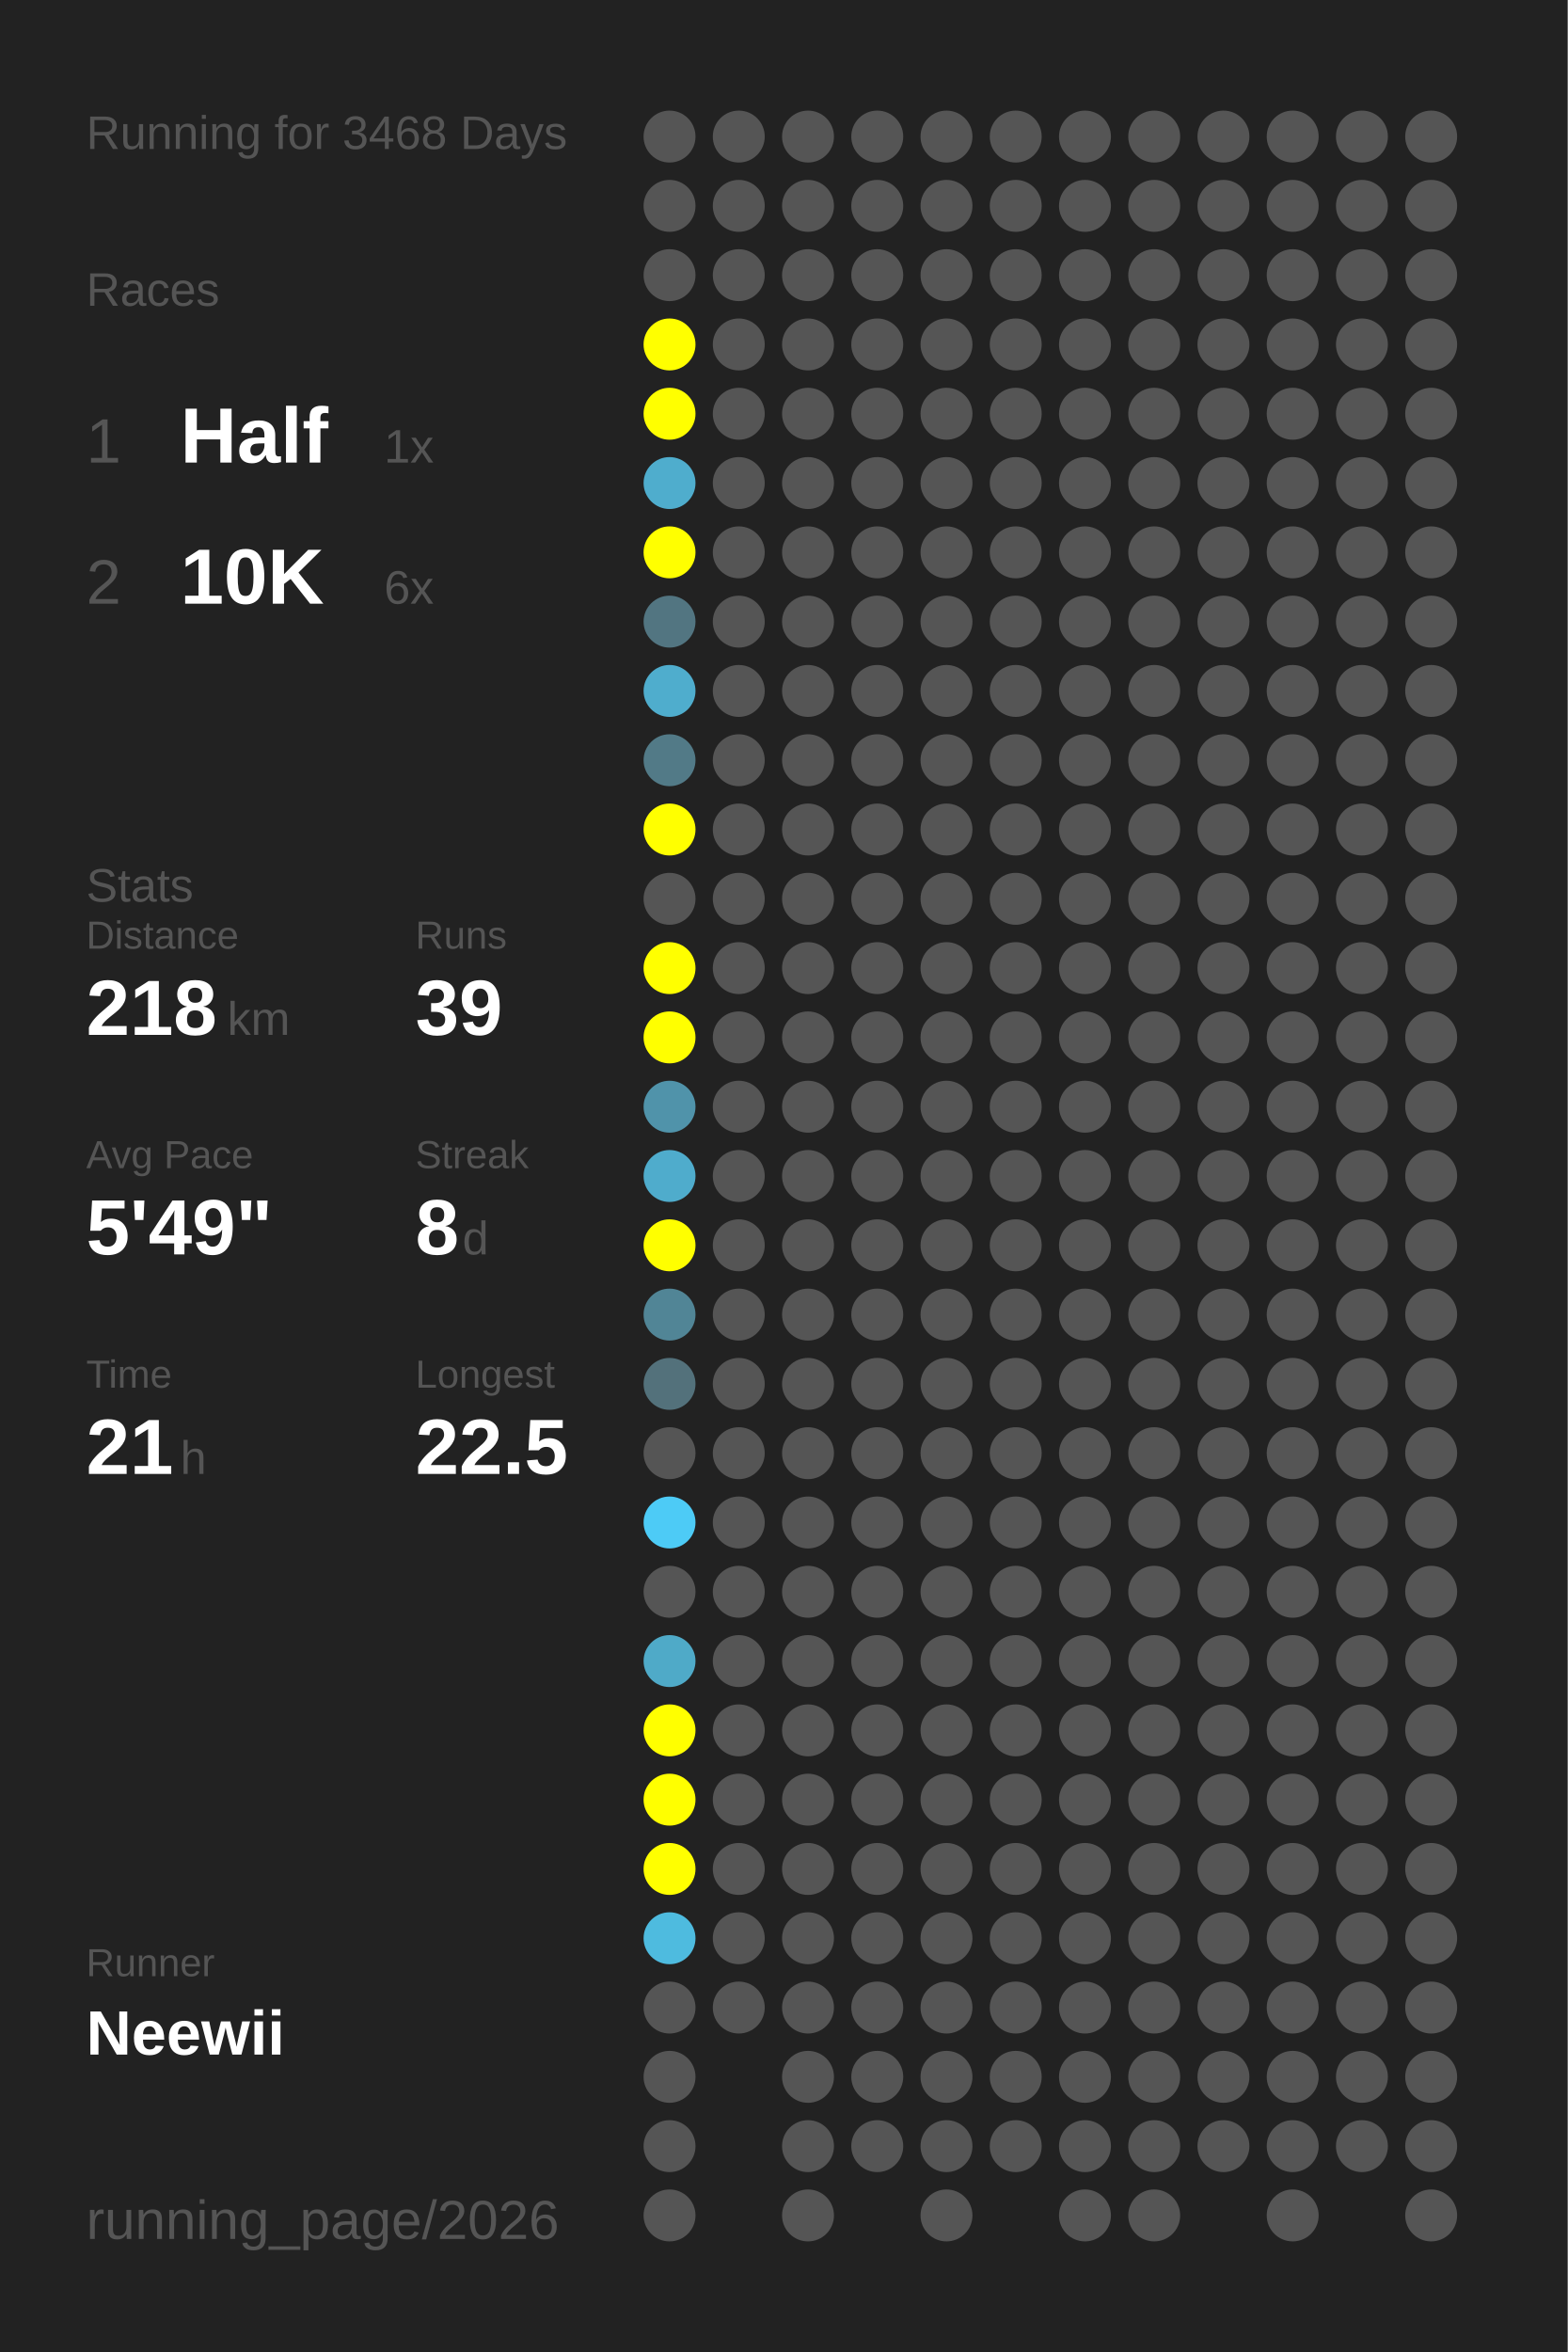
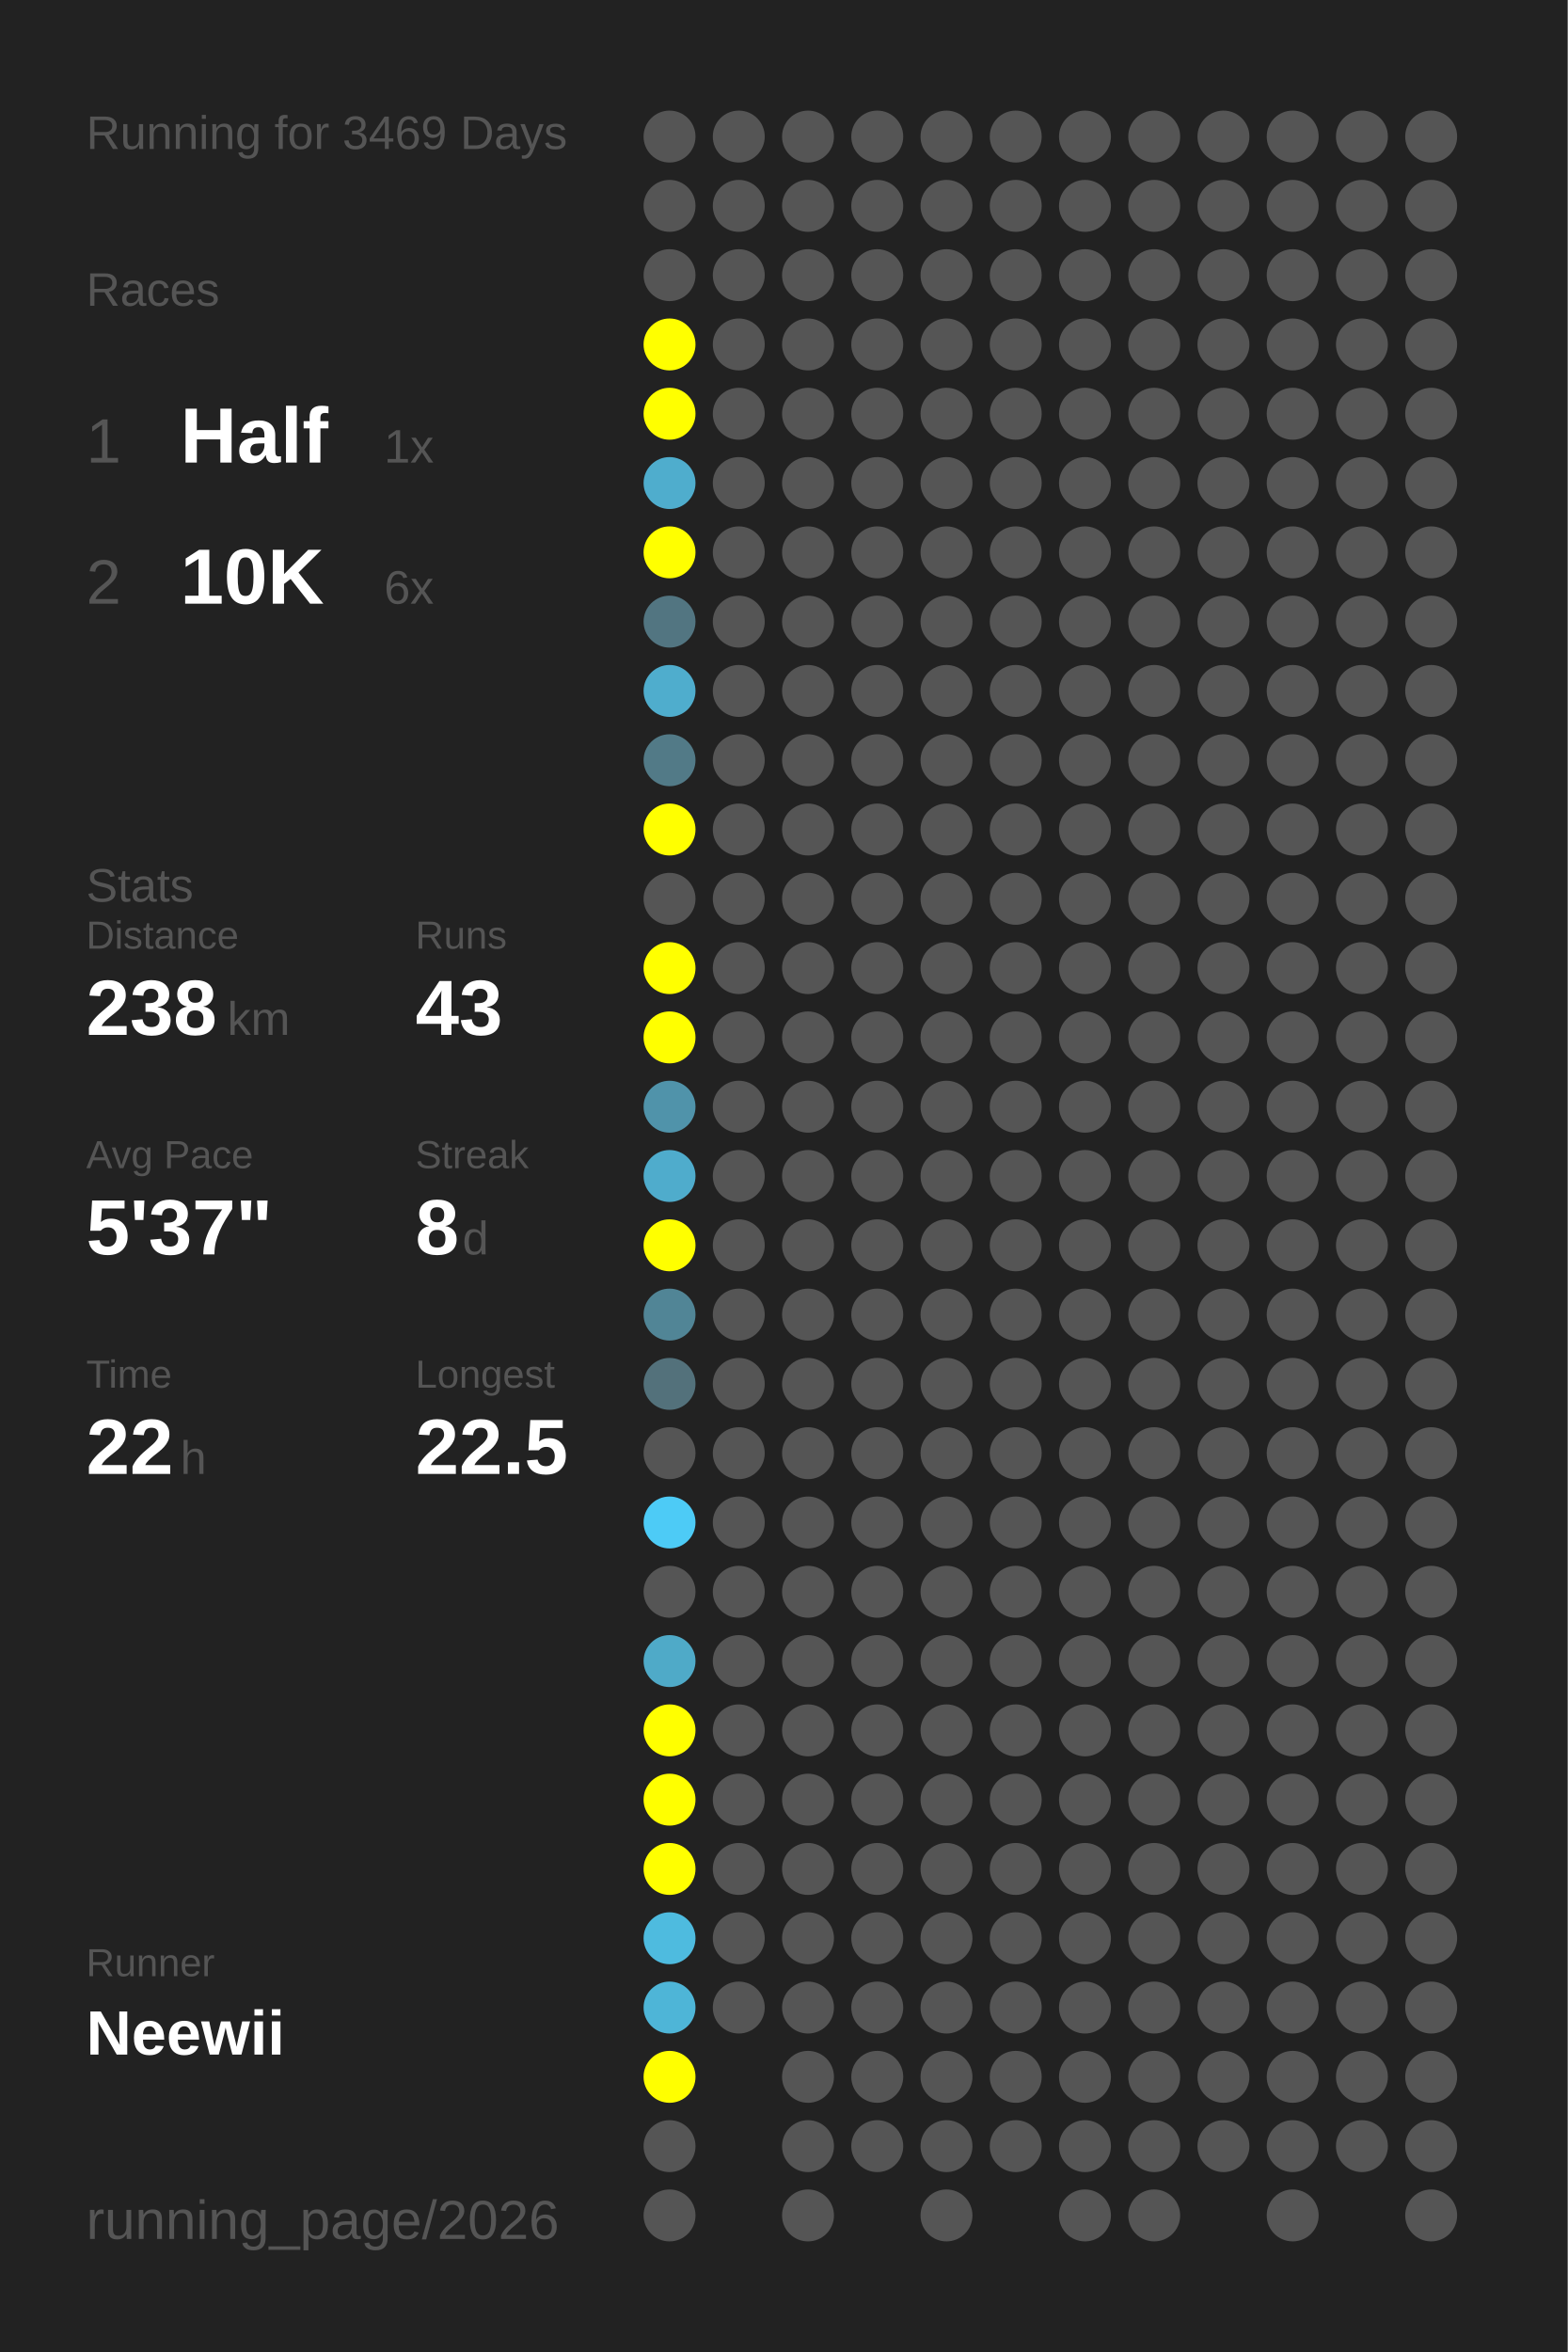
<svg xmlns="http://www.w3.org/2000/svg" baseProfile="full" height="300mm" version="1.1" viewBox="0,0,200,300" width="200mm">
  <defs />
  <rect fill="#222222" height="300" width="200" x="0" y="0" />
-   <text fill="#555555" style="font-size:6px; font-family:Arial;" x="11" y="19">Running for 3468 Days</text>
+   <text fill="#555555" style="font-size:6px; font-family:Arial;" x="11" y="19">Running for 3469 Days</text>
  <text fill="#555555" style="font-size:6px; font-family:Arial;" x="11" y="39">Races</text>
  <text fill="#555555" style="font-size:8px; font-family:Arial;" x="11" y="59">1</text>
  <text fill="#FFFFFF" style="font-size:10px; font-family:Arial; font-weight:bold;" x="23" y="59">Half</text>
  <text fill="#555555" style="font-size:6px; font-family:Arial;" x="49" y="59">1x</text>
  <text fill="#555555" style="font-size:8px; font-family:Arial;" x="11" y="77">2</text>
  <text fill="#FFFFFF" style="font-size:10px; font-family:Arial; font-weight:bold;" x="23" y="77">10K</text>
  <text fill="#555555" style="font-size:6px; font-family:Arial;" x="49" y="77">6x</text>
  <text fill="#555555" style="font-size:6px; font-family:Arial;" x="11" y="115">Stats</text>
  <text fill="#555555" style="font-size:5px; font-family:Arial;" x="11" y="121">Distance</text>
-   <text fill="#FFFFFF" style="font-size:10px; font-family:Arial; font-weight:bold;" x="11" y="132">218</text>
+   <text fill="#FFFFFF" style="font-size:10px; font-family:Arial; font-weight:bold;" x="11" y="132">238</text>
  <text fill="#555555" style="font-size:6px; font-family:Arial;" x="29" y="132">km</text>
  <text fill="#555555" style="font-size:5px; font-family:Arial;" x="53" y="121">Runs</text>
-   <text fill="#FFFFFF" style="font-size:10px; font-family:Arial; font-weight:bold;" x="53" y="132">39</text>
+   <text fill="#FFFFFF" style="font-size:10px; font-family:Arial; font-weight:bold;" x="53" y="132">43</text>
  <text fill="#555555" style="font-size:5px; font-family:Arial;" x="11" y="149">Avg Pace</text>
-   <text fill="#FFFFFF" style="font-size:10px; font-family:Arial; font-weight:bold;" x="11" y="160">5'49"</text>
+   <text fill="#FFFFFF" style="font-size:10px; font-family:Arial; font-weight:bold;" x="11" y="160">5'37"</text>
  <text fill="#555555" style="font-size:5px; font-family:Arial;" x="53" y="149">Streak</text>
  <text fill="#FFFFFF" style="font-size:10px; font-family:Arial; font-weight:bold;" x="53" y="160">8</text>
  <text fill="#555555" style="font-size:6px; font-family:Arial;" x="59" y="160">d</text>
  <text fill="#555555" style="font-size:5px; font-family:Arial;" x="11" y="177">Time</text>
-   <text fill="#FFFFFF" style="font-size:10px; font-family:Arial; font-weight:bold;" x="11" y="188">21</text>
+   <text fill="#FFFFFF" style="font-size:10px; font-family:Arial; font-weight:bold;" x="11" y="188">22</text>
  <text fill="#555555" style="font-size:6px; font-family:Arial;" x="23" y="188">h</text>
  <text fill="#555555" style="font-size:5px; font-family:Arial;" x="53" y="177">Longest</text>
  <text fill="#FFFFFF" style="font-size:10px; font-family:Arial; font-weight:bold;" x="53" y="188">22.5</text>
  <text fill="#555555" style="font-size:5px; font-family:Arial;" x="11" y="252.065">Runner</text>
  <text fill="#FFFFFF" style="font-size:8px; font-family:Arial; font-weight:bold;" x="11" y="262.065">Neewii</text>
  <text fill="#555555" style="font-size:7px; font-family:Arial;" x="11" y="285.581">running_page/2026</text>
  <circle cx="85.417" cy="17.419" fill="#555555" r="3.312" />
  <circle cx="85.417" cy="26.258" fill="#555555" r="3.312" />
  <circle cx="85.417" cy="35.097" fill="#555555" r="3.312" />
  <circle cx="85.417" cy="43.935" fill="#FFFF00" r="3.312" />
  <circle cx="85.417" cy="52.774" fill="#FFFF00" r="3.312" />
  <circle cx="85.417" cy="61.613" fill="#4fadcd" r="3.312" />
  <circle cx="85.417" cy="70.452" fill="#FFFF00" r="3.312" />
  <circle cx="85.417" cy="79.29" fill="#527581" r="3.312" />
  <circle cx="85.417" cy="88.129" fill="#4fadcd" r="3.312" />
  <circle cx="85.417" cy="96.968" fill="#527a87" r="3.312" />
  <circle cx="85.417" cy="105.806" fill="#FFFF00" r="3.312" />
  <circle cx="85.417" cy="114.645" fill="#555555" r="3.312" />
  <circle cx="85.417" cy="123.484" fill="#FFFF00" r="3.312" />
  <circle cx="85.417" cy="132.323" fill="#FFFF00" r="3.312" />
  <circle cx="85.417" cy="141.161" fill="#5093aa" r="3.312" />
  <circle cx="85.417" cy="150" fill="#4faccc" r="3.312" />
  <circle cx="85.417" cy="158.839" fill="#FFFF00" r="3.312" />
  <circle cx="85.417" cy="167.677" fill="#518596" r="3.312" />
  <circle cx="85.417" cy="176.516" fill="#53717b" r="3.312" />
  <circle cx="85.417" cy="185.355" fill="#555555" r="3.312" />
  <circle cx="85.417" cy="194.194" fill="#4dcbf6" r="3.312" />
  <circle cx="85.417" cy="203.032" fill="#555555" r="3.312" />
  <circle cx="85.417" cy="211.871" fill="#4faac8" r="3.312" />
  <circle cx="85.417" cy="220.71" fill="#FFFF00" r="3.312" />
  <circle cx="85.417" cy="229.548" fill="#FFFF00" r="3.312" />
  <circle cx="85.417" cy="238.387" fill="#FFFF00" r="3.312" />
  <circle cx="85.417" cy="247.226" fill="#4ebbdf" r="3.312" />
-   <circle cx="85.417" cy="256.065" fill="#555555" r="3.312" />
-   <circle cx="85.417" cy="264.903" fill="#555555" r="3.312" />
+   <circle cx="85.417" cy="256.065" fill="#4eb5d7" r="3.312" />
+   <circle cx="85.417" cy="264.903" fill="#FFFF00" r="3.312" />
  <circle cx="85.417" cy="273.742" fill="#555555" r="3.312" />
  <circle cx="85.417" cy="282.581" fill="#555555" r="3.312" />
  <circle cx="94.25" cy="17.419" fill="#555555" r="3.312" />
  <circle cx="94.25" cy="26.258" fill="#555555" r="3.312" />
  <circle cx="94.25" cy="35.097" fill="#555555" r="3.312" />
  <circle cx="94.25" cy="43.935" fill="#555555" r="3.312" />
  <circle cx="94.25" cy="52.774" fill="#555555" r="3.312" />
  <circle cx="94.25" cy="61.613" fill="#555555" r="3.312" />
  <circle cx="94.25" cy="70.452" fill="#555555" r="3.312" />
  <circle cx="94.25" cy="79.29" fill="#555555" r="3.312" />
  <circle cx="94.25" cy="88.129" fill="#555555" r="3.312" />
  <circle cx="94.25" cy="96.968" fill="#555555" r="3.312" />
  <circle cx="94.25" cy="105.806" fill="#555555" r="3.312" />
  <circle cx="94.25" cy="114.645" fill="#555555" r="3.312" />
  <circle cx="94.25" cy="123.484" fill="#555555" r="3.312" />
  <circle cx="94.25" cy="132.323" fill="#555555" r="3.312" />
  <circle cx="94.25" cy="141.161" fill="#555555" r="3.312" />
  <circle cx="94.25" cy="150" fill="#555555" r="3.312" />
  <circle cx="94.25" cy="158.839" fill="#555555" r="3.312" />
  <circle cx="94.25" cy="167.677" fill="#555555" r="3.312" />
  <circle cx="94.25" cy="176.516" fill="#555555" r="3.312" />
  <circle cx="94.25" cy="185.355" fill="#555555" r="3.312" />
  <circle cx="94.25" cy="194.194" fill="#555555" r="3.312" />
  <circle cx="94.25" cy="203.032" fill="#555555" r="3.312" />
  <circle cx="94.25" cy="211.871" fill="#555555" r="3.312" />
  <circle cx="94.25" cy="220.71" fill="#555555" r="3.312" />
  <circle cx="94.25" cy="229.548" fill="#555555" r="3.312" />
  <circle cx="94.25" cy="238.387" fill="#555555" r="3.312" />
  <circle cx="94.25" cy="247.226" fill="#555555" r="3.312" />
  <circle cx="94.25" cy="256.065" fill="#555555" r="3.312" />
  <circle cx="103.083" cy="17.419" fill="#555555" r="3.312" />
  <circle cx="103.083" cy="26.258" fill="#555555" r="3.312" />
  <circle cx="103.083" cy="35.097" fill="#555555" r="3.312" />
  <circle cx="103.083" cy="43.935" fill="#555555" r="3.312" />
  <circle cx="103.083" cy="52.774" fill="#555555" r="3.312" />
  <circle cx="103.083" cy="61.613" fill="#555555" r="3.312" />
  <circle cx="103.083" cy="70.452" fill="#555555" r="3.312" />
  <circle cx="103.083" cy="79.29" fill="#555555" r="3.312" />
  <circle cx="103.083" cy="88.129" fill="#555555" r="3.312" />
  <circle cx="103.083" cy="96.968" fill="#555555" r="3.312" />
  <circle cx="103.083" cy="105.806" fill="#555555" r="3.312" />
  <circle cx="103.083" cy="114.645" fill="#555555" r="3.312" />
  <circle cx="103.083" cy="123.484" fill="#555555" r="3.312" />
  <circle cx="103.083" cy="132.323" fill="#555555" r="3.312" />
  <circle cx="103.083" cy="141.161" fill="#555555" r="3.312" />
  <circle cx="103.083" cy="150" fill="#555555" r="3.312" />
  <circle cx="103.083" cy="158.839" fill="#555555" r="3.312" />
  <circle cx="103.083" cy="167.677" fill="#555555" r="3.312" />
  <circle cx="103.083" cy="176.516" fill="#555555" r="3.312" />
  <circle cx="103.083" cy="185.355" fill="#555555" r="3.312" />
  <circle cx="103.083" cy="194.194" fill="#555555" r="3.312" />
  <circle cx="103.083" cy="203.032" fill="#555555" r="3.312" />
  <circle cx="103.083" cy="211.871" fill="#555555" r="3.312" />
  <circle cx="103.083" cy="220.71" fill="#555555" r="3.312" />
  <circle cx="103.083" cy="229.548" fill="#555555" r="3.312" />
  <circle cx="103.083" cy="238.387" fill="#555555" r="3.312" />
  <circle cx="103.083" cy="247.226" fill="#555555" r="3.312" />
  <circle cx="103.083" cy="256.065" fill="#555555" r="3.312" />
  <circle cx="103.083" cy="264.903" fill="#555555" r="3.312" />
  <circle cx="103.083" cy="273.742" fill="#555555" r="3.312" />
  <circle cx="103.083" cy="282.581" fill="#555555" r="3.312" />
  <circle cx="111.917" cy="17.419" fill="#555555" r="3.312" />
  <circle cx="111.917" cy="26.258" fill="#555555" r="3.312" />
  <circle cx="111.917" cy="35.097" fill="#555555" r="3.312" />
  <circle cx="111.917" cy="43.935" fill="#555555" r="3.312" />
  <circle cx="111.917" cy="52.774" fill="#555555" r="3.312" />
  <circle cx="111.917" cy="61.613" fill="#555555" r="3.312" />
  <circle cx="111.917" cy="70.452" fill="#555555" r="3.312" />
  <circle cx="111.917" cy="79.29" fill="#555555" r="3.312" />
  <circle cx="111.917" cy="88.129" fill="#555555" r="3.312" />
  <circle cx="111.917" cy="96.968" fill="#555555" r="3.312" />
  <circle cx="111.917" cy="105.806" fill="#555555" r="3.312" />
  <circle cx="111.917" cy="114.645" fill="#555555" r="3.312" />
  <circle cx="111.917" cy="123.484" fill="#555555" r="3.312" />
  <circle cx="111.917" cy="132.323" fill="#555555" r="3.312" />
  <circle cx="111.917" cy="141.161" fill="#555555" r="3.312" />
  <circle cx="111.917" cy="150" fill="#555555" r="3.312" />
  <circle cx="111.917" cy="158.839" fill="#555555" r="3.312" />
  <circle cx="111.917" cy="167.677" fill="#555555" r="3.312" />
  <circle cx="111.917" cy="176.516" fill="#555555" r="3.312" />
  <circle cx="111.917" cy="185.355" fill="#555555" r="3.312" />
  <circle cx="111.917" cy="194.194" fill="#555555" r="3.312" />
  <circle cx="111.917" cy="203.032" fill="#555555" r="3.312" />
  <circle cx="111.917" cy="211.871" fill="#555555" r="3.312" />
  <circle cx="111.917" cy="220.71" fill="#555555" r="3.312" />
  <circle cx="111.917" cy="229.548" fill="#555555" r="3.312" />
  <circle cx="111.917" cy="238.387" fill="#555555" r="3.312" />
  <circle cx="111.917" cy="247.226" fill="#555555" r="3.312" />
  <circle cx="111.917" cy="256.065" fill="#555555" r="3.312" />
  <circle cx="111.917" cy="264.903" fill="#555555" r="3.312" />
  <circle cx="111.917" cy="273.742" fill="#555555" r="3.312" />
  <circle cx="120.75" cy="17.419" fill="#555555" r="3.312" />
  <circle cx="120.75" cy="26.258" fill="#555555" r="3.312" />
  <circle cx="120.75" cy="35.097" fill="#555555" r="3.312" />
  <circle cx="120.75" cy="43.935" fill="#555555" r="3.312" />
  <circle cx="120.75" cy="52.774" fill="#555555" r="3.312" />
  <circle cx="120.75" cy="61.613" fill="#555555" r="3.312" />
  <circle cx="120.75" cy="70.452" fill="#555555" r="3.312" />
  <circle cx="120.75" cy="79.29" fill="#555555" r="3.312" />
  <circle cx="120.75" cy="88.129" fill="#555555" r="3.312" />
  <circle cx="120.75" cy="96.968" fill="#555555" r="3.312" />
  <circle cx="120.75" cy="105.806" fill="#555555" r="3.312" />
  <circle cx="120.75" cy="114.645" fill="#555555" r="3.312" />
  <circle cx="120.75" cy="123.484" fill="#555555" r="3.312" />
  <circle cx="120.75" cy="132.323" fill="#555555" r="3.312" />
  <circle cx="120.75" cy="141.161" fill="#555555" r="3.312" />
  <circle cx="120.75" cy="150" fill="#555555" r="3.312" />
  <circle cx="120.75" cy="158.839" fill="#555555" r="3.312" />
  <circle cx="120.75" cy="167.677" fill="#555555" r="3.312" />
  <circle cx="120.75" cy="176.516" fill="#555555" r="3.312" />
  <circle cx="120.75" cy="185.355" fill="#555555" r="3.312" />
  <circle cx="120.75" cy="194.194" fill="#555555" r="3.312" />
  <circle cx="120.75" cy="203.032" fill="#555555" r="3.312" />
  <circle cx="120.75" cy="211.871" fill="#555555" r="3.312" />
  <circle cx="120.75" cy="220.71" fill="#555555" r="3.312" />
  <circle cx="120.75" cy="229.548" fill="#555555" r="3.312" />
  <circle cx="120.75" cy="238.387" fill="#555555" r="3.312" />
  <circle cx="120.75" cy="247.226" fill="#555555" r="3.312" />
  <circle cx="120.75" cy="256.065" fill="#555555" r="3.312" />
  <circle cx="120.75" cy="264.903" fill="#555555" r="3.312" />
  <circle cx="120.75" cy="273.742" fill="#555555" r="3.312" />
  <circle cx="120.75" cy="282.581" fill="#555555" r="3.312" />
  <circle cx="129.583" cy="17.419" fill="#555555" r="3.312" />
  <circle cx="129.583" cy="26.258" fill="#555555" r="3.312" />
  <circle cx="129.583" cy="35.097" fill="#555555" r="3.312" />
  <circle cx="129.583" cy="43.935" fill="#555555" r="3.312" />
  <circle cx="129.583" cy="52.774" fill="#555555" r="3.312" />
  <circle cx="129.583" cy="61.613" fill="#555555" r="3.312" />
  <circle cx="129.583" cy="70.452" fill="#555555" r="3.312" />
  <circle cx="129.583" cy="79.29" fill="#555555" r="3.312" />
  <circle cx="129.583" cy="88.129" fill="#555555" r="3.312" />
  <circle cx="129.583" cy="96.968" fill="#555555" r="3.312" />
  <circle cx="129.583" cy="105.806" fill="#555555" r="3.312" />
  <circle cx="129.583" cy="114.645" fill="#555555" r="3.312" />
  <circle cx="129.583" cy="123.484" fill="#555555" r="3.312" />
  <circle cx="129.583" cy="132.323" fill="#555555" r="3.312" />
  <circle cx="129.583" cy="141.161" fill="#555555" r="3.312" />
  <circle cx="129.583" cy="150" fill="#555555" r="3.312" />
  <circle cx="129.583" cy="158.839" fill="#555555" r="3.312" />
  <circle cx="129.583" cy="167.677" fill="#555555" r="3.312" />
  <circle cx="129.583" cy="176.516" fill="#555555" r="3.312" />
  <circle cx="129.583" cy="185.355" fill="#555555" r="3.312" />
  <circle cx="129.583" cy="194.194" fill="#555555" r="3.312" />
  <circle cx="129.583" cy="203.032" fill="#555555" r="3.312" />
  <circle cx="129.583" cy="211.871" fill="#555555" r="3.312" />
  <circle cx="129.583" cy="220.71" fill="#555555" r="3.312" />
  <circle cx="129.583" cy="229.548" fill="#555555" r="3.312" />
  <circle cx="129.583" cy="238.387" fill="#555555" r="3.312" />
  <circle cx="129.583" cy="247.226" fill="#555555" r="3.312" />
  <circle cx="129.583" cy="256.065" fill="#555555" r="3.312" />
  <circle cx="129.583" cy="264.903" fill="#555555" r="3.312" />
  <circle cx="129.583" cy="273.742" fill="#555555" r="3.312" />
  <circle cx="138.417" cy="17.419" fill="#555555" r="3.312" />
  <circle cx="138.417" cy="26.258" fill="#555555" r="3.312" />
  <circle cx="138.417" cy="35.097" fill="#555555" r="3.312" />
  <circle cx="138.417" cy="43.935" fill="#555555" r="3.312" />
  <circle cx="138.417" cy="52.774" fill="#555555" r="3.312" />
  <circle cx="138.417" cy="61.613" fill="#555555" r="3.312" />
  <circle cx="138.417" cy="70.452" fill="#555555" r="3.312" />
  <circle cx="138.417" cy="79.29" fill="#555555" r="3.312" />
  <circle cx="138.417" cy="88.129" fill="#555555" r="3.312" />
  <circle cx="138.417" cy="96.968" fill="#555555" r="3.312" />
  <circle cx="138.417" cy="105.806" fill="#555555" r="3.312" />
  <circle cx="138.417" cy="114.645" fill="#555555" r="3.312" />
  <circle cx="138.417" cy="123.484" fill="#555555" r="3.312" />
  <circle cx="138.417" cy="132.323" fill="#555555" r="3.312" />
  <circle cx="138.417" cy="141.161" fill="#555555" r="3.312" />
  <circle cx="138.417" cy="150" fill="#555555" r="3.312" />
  <circle cx="138.417" cy="158.839" fill="#555555" r="3.312" />
  <circle cx="138.417" cy="167.677" fill="#555555" r="3.312" />
  <circle cx="138.417" cy="176.516" fill="#555555" r="3.312" />
  <circle cx="138.417" cy="185.355" fill="#555555" r="3.312" />
  <circle cx="138.417" cy="194.194" fill="#555555" r="3.312" />
  <circle cx="138.417" cy="203.032" fill="#555555" r="3.312" />
  <circle cx="138.417" cy="211.871" fill="#555555" r="3.312" />
  <circle cx="138.417" cy="220.71" fill="#555555" r="3.312" />
  <circle cx="138.417" cy="229.548" fill="#555555" r="3.312" />
  <circle cx="138.417" cy="238.387" fill="#555555" r="3.312" />
  <circle cx="138.417" cy="247.226" fill="#555555" r="3.312" />
  <circle cx="138.417" cy="256.065" fill="#555555" r="3.312" />
  <circle cx="138.417" cy="264.903" fill="#555555" r="3.312" />
  <circle cx="138.417" cy="273.742" fill="#555555" r="3.312" />
  <circle cx="138.417" cy="282.581" fill="#555555" r="3.312" />
  <circle cx="147.25" cy="17.419" fill="#555555" r="3.312" />
  <circle cx="147.25" cy="26.258" fill="#555555" r="3.312" />
  <circle cx="147.25" cy="35.097" fill="#555555" r="3.312" />
  <circle cx="147.25" cy="43.935" fill="#555555" r="3.312" />
  <circle cx="147.25" cy="52.774" fill="#555555" r="3.312" />
  <circle cx="147.25" cy="61.613" fill="#555555" r="3.312" />
  <circle cx="147.25" cy="70.452" fill="#555555" r="3.312" />
  <circle cx="147.25" cy="79.29" fill="#555555" r="3.312" />
  <circle cx="147.25" cy="88.129" fill="#555555" r="3.312" />
  <circle cx="147.25" cy="96.968" fill="#555555" r="3.312" />
  <circle cx="147.25" cy="105.806" fill="#555555" r="3.312" />
  <circle cx="147.25" cy="114.645" fill="#555555" r="3.312" />
  <circle cx="147.25" cy="123.484" fill="#555555" r="3.312" />
  <circle cx="147.25" cy="132.323" fill="#555555" r="3.312" />
  <circle cx="147.25" cy="141.161" fill="#555555" r="3.312" />
  <circle cx="147.25" cy="150" fill="#555555" r="3.312" />
  <circle cx="147.25" cy="158.839" fill="#555555" r="3.312" />
  <circle cx="147.25" cy="167.677" fill="#555555" r="3.312" />
  <circle cx="147.25" cy="176.516" fill="#555555" r="3.312" />
  <circle cx="147.25" cy="185.355" fill="#555555" r="3.312" />
  <circle cx="147.25" cy="194.194" fill="#555555" r="3.312" />
  <circle cx="147.25" cy="203.032" fill="#555555" r="3.312" />
  <circle cx="147.25" cy="211.871" fill="#555555" r="3.312" />
  <circle cx="147.25" cy="220.71" fill="#555555" r="3.312" />
  <circle cx="147.25" cy="229.548" fill="#555555" r="3.312" />
  <circle cx="147.25" cy="238.387" fill="#555555" r="3.312" />
  <circle cx="147.25" cy="247.226" fill="#555555" r="3.312" />
  <circle cx="147.25" cy="256.065" fill="#555555" r="3.312" />
  <circle cx="147.25" cy="264.903" fill="#555555" r="3.312" />
  <circle cx="147.25" cy="273.742" fill="#555555" r="3.312" />
  <circle cx="147.25" cy="282.581" fill="#555555" r="3.312" />
  <circle cx="156.083" cy="17.419" fill="#555555" r="3.312" />
  <circle cx="156.083" cy="26.258" fill="#555555" r="3.312" />
  <circle cx="156.083" cy="35.097" fill="#555555" r="3.312" />
  <circle cx="156.083" cy="43.935" fill="#555555" r="3.312" />
  <circle cx="156.083" cy="52.774" fill="#555555" r="3.312" />
  <circle cx="156.083" cy="61.613" fill="#555555" r="3.312" />
  <circle cx="156.083" cy="70.452" fill="#555555" r="3.312" />
  <circle cx="156.083" cy="79.29" fill="#555555" r="3.312" />
  <circle cx="156.083" cy="88.129" fill="#555555" r="3.312" />
  <circle cx="156.083" cy="96.968" fill="#555555" r="3.312" />
  <circle cx="156.083" cy="105.806" fill="#555555" r="3.312" />
  <circle cx="156.083" cy="114.645" fill="#555555" r="3.312" />
  <circle cx="156.083" cy="123.484" fill="#555555" r="3.312" />
  <circle cx="156.083" cy="132.323" fill="#555555" r="3.312" />
  <circle cx="156.083" cy="141.161" fill="#555555" r="3.312" />
  <circle cx="156.083" cy="150" fill="#555555" r="3.312" />
  <circle cx="156.083" cy="158.839" fill="#555555" r="3.312" />
  <circle cx="156.083" cy="167.677" fill="#555555" r="3.312" />
  <circle cx="156.083" cy="176.516" fill="#555555" r="3.312" />
  <circle cx="156.083" cy="185.355" fill="#555555" r="3.312" />
  <circle cx="156.083" cy="194.194" fill="#555555" r="3.312" />
  <circle cx="156.083" cy="203.032" fill="#555555" r="3.312" />
  <circle cx="156.083" cy="211.871" fill="#555555" r="3.312" />
  <circle cx="156.083" cy="220.71" fill="#555555" r="3.312" />
  <circle cx="156.083" cy="229.548" fill="#555555" r="3.312" />
  <circle cx="156.083" cy="238.387" fill="#555555" r="3.312" />
  <circle cx="156.083" cy="247.226" fill="#555555" r="3.312" />
  <circle cx="156.083" cy="256.065" fill="#555555" r="3.312" />
  <circle cx="156.083" cy="264.903" fill="#555555" r="3.312" />
  <circle cx="156.083" cy="273.742" fill="#555555" r="3.312" />
  <circle cx="164.917" cy="17.419" fill="#555555" r="3.312" />
  <circle cx="164.917" cy="26.258" fill="#555555" r="3.312" />
  <circle cx="164.917" cy="35.097" fill="#555555" r="3.312" />
  <circle cx="164.917" cy="43.935" fill="#555555" r="3.312" />
  <circle cx="164.917" cy="52.774" fill="#555555" r="3.312" />
  <circle cx="164.917" cy="61.613" fill="#555555" r="3.312" />
  <circle cx="164.917" cy="70.452" fill="#555555" r="3.312" />
  <circle cx="164.917" cy="79.29" fill="#555555" r="3.312" />
  <circle cx="164.917" cy="88.129" fill="#555555" r="3.312" />
  <circle cx="164.917" cy="96.968" fill="#555555" r="3.312" />
  <circle cx="164.917" cy="105.806" fill="#555555" r="3.312" />
  <circle cx="164.917" cy="114.645" fill="#555555" r="3.312" />
  <circle cx="164.917" cy="123.484" fill="#555555" r="3.312" />
  <circle cx="164.917" cy="132.323" fill="#555555" r="3.312" />
  <circle cx="164.917" cy="141.161" fill="#555555" r="3.312" />
  <circle cx="164.917" cy="150" fill="#555555" r="3.312" />
  <circle cx="164.917" cy="158.839" fill="#555555" r="3.312" />
  <circle cx="164.917" cy="167.677" fill="#555555" r="3.312" />
  <circle cx="164.917" cy="176.516" fill="#555555" r="3.312" />
  <circle cx="164.917" cy="185.355" fill="#555555" r="3.312" />
  <circle cx="164.917" cy="194.194" fill="#555555" r="3.312" />
  <circle cx="164.917" cy="203.032" fill="#555555" r="3.312" />
  <circle cx="164.917" cy="211.871" fill="#555555" r="3.312" />
  <circle cx="164.917" cy="220.71" fill="#555555" r="3.312" />
  <circle cx="164.917" cy="229.548" fill="#555555" r="3.312" />
  <circle cx="164.917" cy="238.387" fill="#555555" r="3.312" />
  <circle cx="164.917" cy="247.226" fill="#555555" r="3.312" />
  <circle cx="164.917" cy="256.065" fill="#555555" r="3.312" />
  <circle cx="164.917" cy="264.903" fill="#555555" r="3.312" />
  <circle cx="164.917" cy="273.742" fill="#555555" r="3.312" />
  <circle cx="164.917" cy="282.581" fill="#555555" r="3.312" />
  <circle cx="173.75" cy="17.419" fill="#555555" r="3.312" />
  <circle cx="173.75" cy="26.258" fill="#555555" r="3.312" />
  <circle cx="173.75" cy="35.097" fill="#555555" r="3.312" />
  <circle cx="173.75" cy="43.935" fill="#555555" r="3.312" />
  <circle cx="173.75" cy="52.774" fill="#555555" r="3.312" />
  <circle cx="173.75" cy="61.613" fill="#555555" r="3.312" />
  <circle cx="173.75" cy="70.452" fill="#555555" r="3.312" />
  <circle cx="173.75" cy="79.29" fill="#555555" r="3.312" />
  <circle cx="173.75" cy="88.129" fill="#555555" r="3.312" />
  <circle cx="173.75" cy="96.968" fill="#555555" r="3.312" />
  <circle cx="173.75" cy="105.806" fill="#555555" r="3.312" />
  <circle cx="173.75" cy="114.645" fill="#555555" r="3.312" />
  <circle cx="173.75" cy="123.484" fill="#555555" r="3.312" />
  <circle cx="173.75" cy="132.323" fill="#555555" r="3.312" />
  <circle cx="173.75" cy="141.161" fill="#555555" r="3.312" />
  <circle cx="173.75" cy="150" fill="#555555" r="3.312" />
  <circle cx="173.75" cy="158.839" fill="#555555" r="3.312" />
  <circle cx="173.75" cy="167.677" fill="#555555" r="3.312" />
  <circle cx="173.75" cy="176.516" fill="#555555" r="3.312" />
  <circle cx="173.75" cy="185.355" fill="#555555" r="3.312" />
  <circle cx="173.75" cy="194.194" fill="#555555" r="3.312" />
  <circle cx="173.75" cy="203.032" fill="#555555" r="3.312" />
  <circle cx="173.75" cy="211.871" fill="#555555" r="3.312" />
  <circle cx="173.75" cy="220.71" fill="#555555" r="3.312" />
  <circle cx="173.75" cy="229.548" fill="#555555" r="3.312" />
  <circle cx="173.75" cy="238.387" fill="#555555" r="3.312" />
  <circle cx="173.75" cy="247.226" fill="#555555" r="3.312" />
  <circle cx="173.75" cy="256.065" fill="#555555" r="3.312" />
  <circle cx="173.75" cy="264.903" fill="#555555" r="3.312" />
  <circle cx="173.75" cy="273.742" fill="#555555" r="3.312" />
  <circle cx="182.583" cy="17.419" fill="#555555" r="3.312" />
  <circle cx="182.583" cy="26.258" fill="#555555" r="3.312" />
  <circle cx="182.583" cy="35.097" fill="#555555" r="3.312" />
  <circle cx="182.583" cy="43.935" fill="#555555" r="3.312" />
  <circle cx="182.583" cy="52.774" fill="#555555" r="3.312" />
  <circle cx="182.583" cy="61.613" fill="#555555" r="3.312" />
  <circle cx="182.583" cy="70.452" fill="#555555" r="3.312" />
  <circle cx="182.583" cy="79.29" fill="#555555" r="3.312" />
  <circle cx="182.583" cy="88.129" fill="#555555" r="3.312" />
  <circle cx="182.583" cy="96.968" fill="#555555" r="3.312" />
  <circle cx="182.583" cy="105.806" fill="#555555" r="3.312" />
  <circle cx="182.583" cy="114.645" fill="#555555" r="3.312" />
  <circle cx="182.583" cy="123.484" fill="#555555" r="3.312" />
  <circle cx="182.583" cy="132.323" fill="#555555" r="3.312" />
  <circle cx="182.583" cy="141.161" fill="#555555" r="3.312" />
  <circle cx="182.583" cy="150" fill="#555555" r="3.312" />
  <circle cx="182.583" cy="158.839" fill="#555555" r="3.312" />
  <circle cx="182.583" cy="167.677" fill="#555555" r="3.312" />
  <circle cx="182.583" cy="176.516" fill="#555555" r="3.312" />
  <circle cx="182.583" cy="185.355" fill="#555555" r="3.312" />
  <circle cx="182.583" cy="194.194" fill="#555555" r="3.312" />
  <circle cx="182.583" cy="203.032" fill="#555555" r="3.312" />
  <circle cx="182.583" cy="211.871" fill="#555555" r="3.312" />
  <circle cx="182.583" cy="220.71" fill="#555555" r="3.312" />
  <circle cx="182.583" cy="229.548" fill="#555555" r="3.312" />
  <circle cx="182.583" cy="238.387" fill="#555555" r="3.312" />
  <circle cx="182.583" cy="247.226" fill="#555555" r="3.312" />
  <circle cx="182.583" cy="256.065" fill="#555555" r="3.312" />
  <circle cx="182.583" cy="264.903" fill="#555555" r="3.312" />
  <circle cx="182.583" cy="273.742" fill="#555555" r="3.312" />
  <circle cx="182.583" cy="282.581" fill="#555555" r="3.312" />
</svg>
